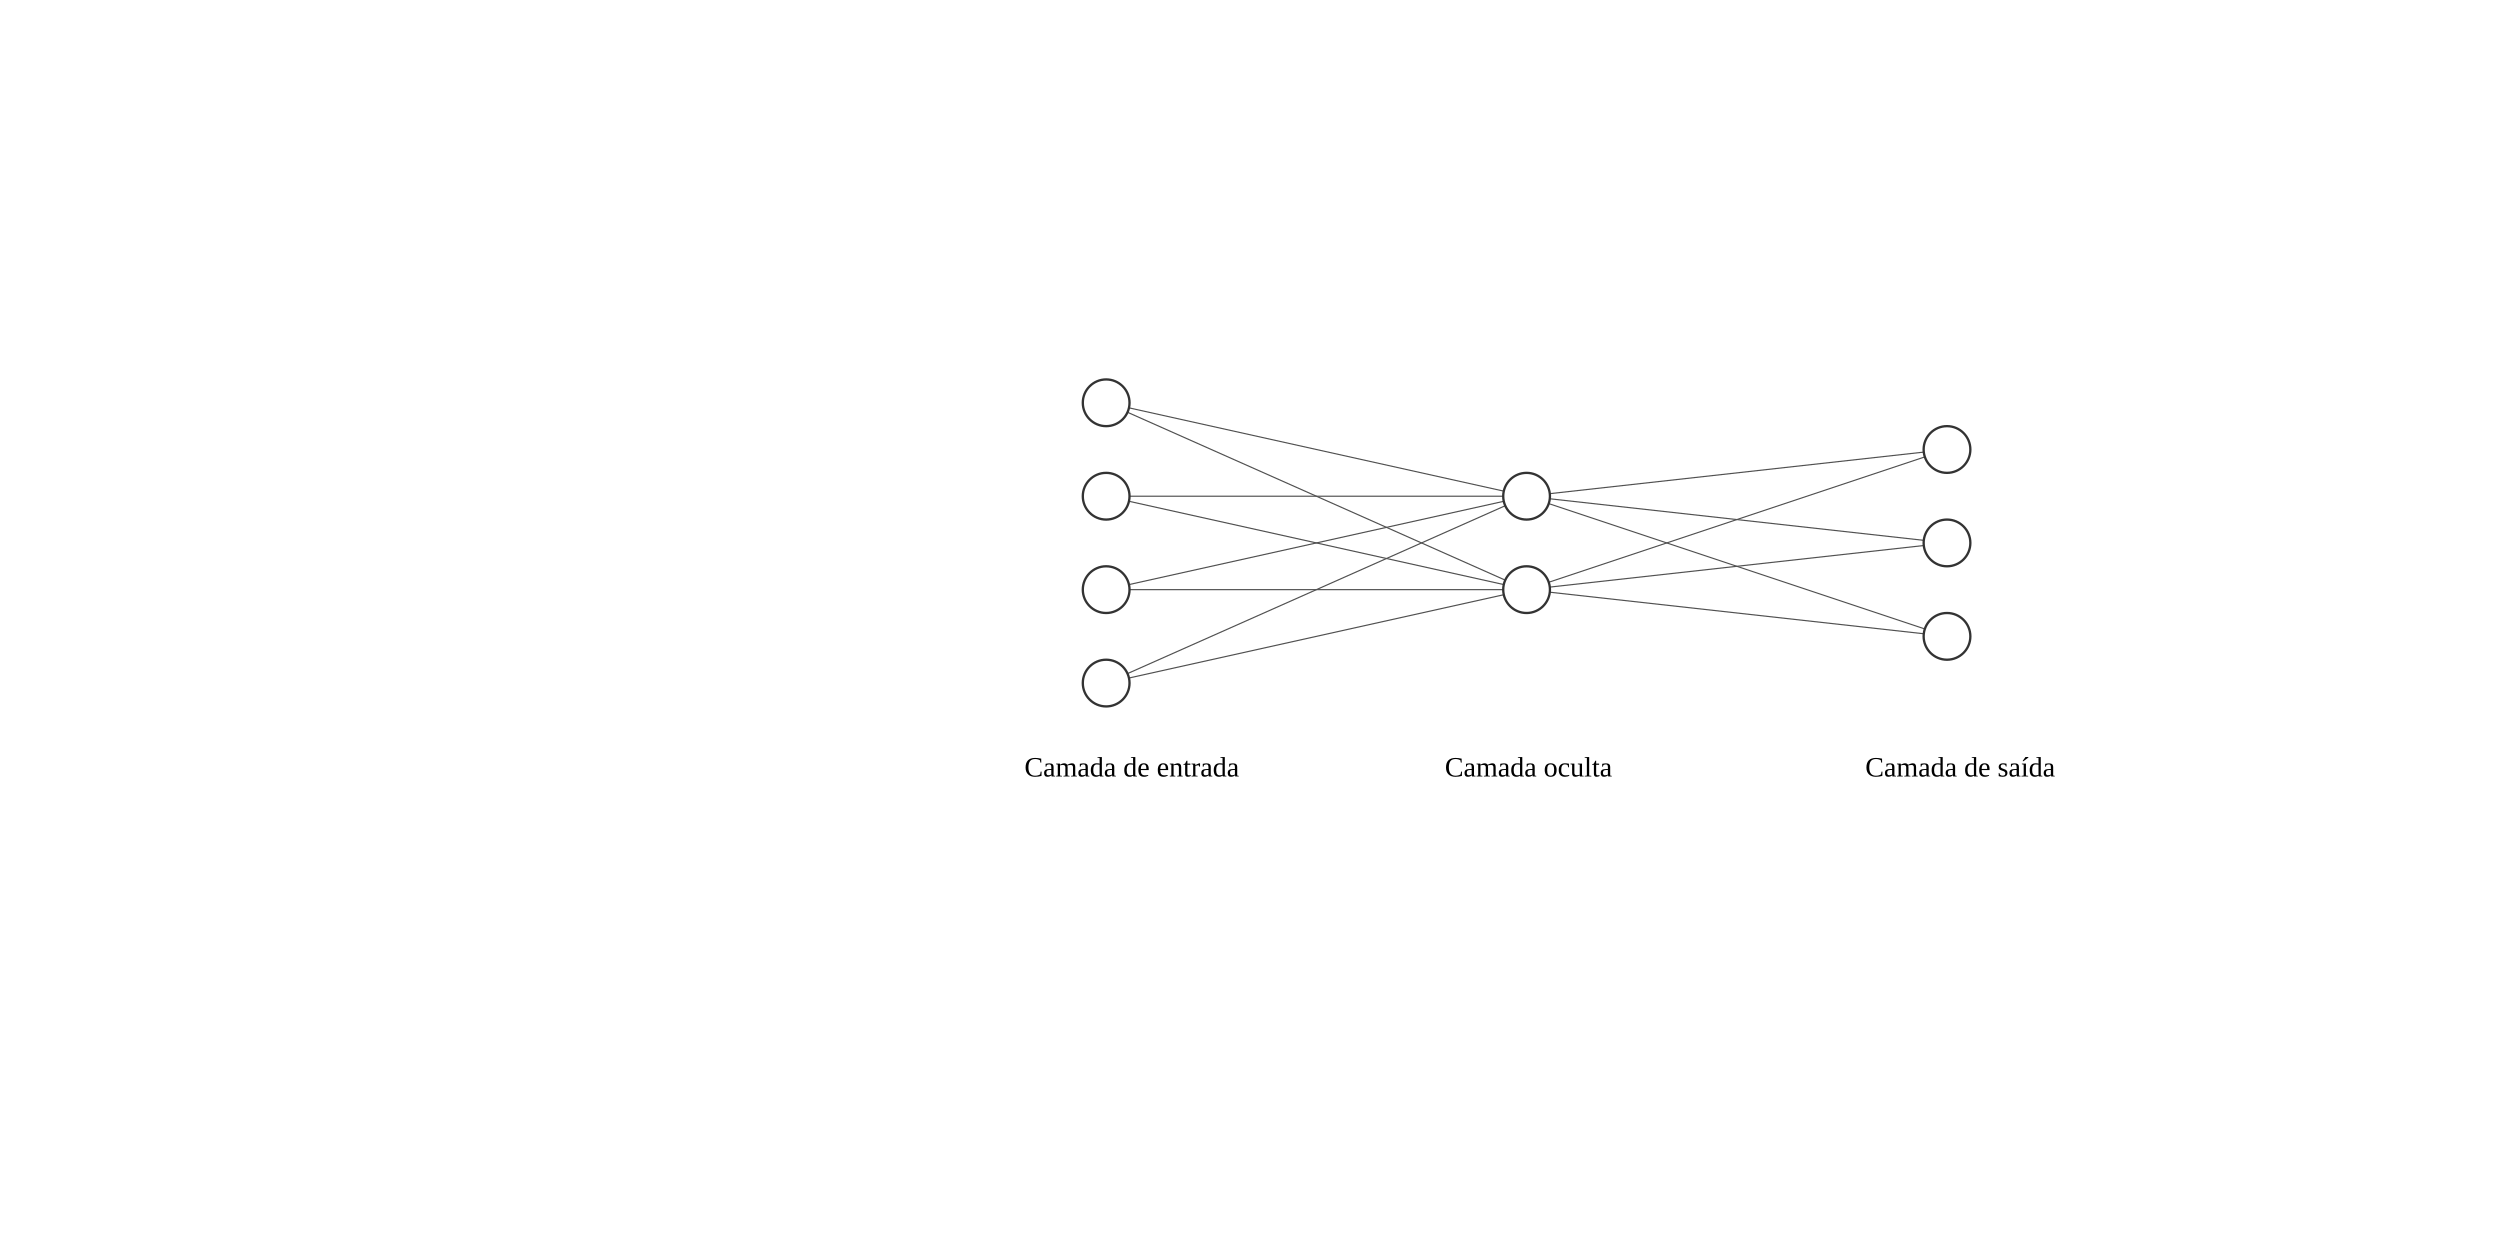
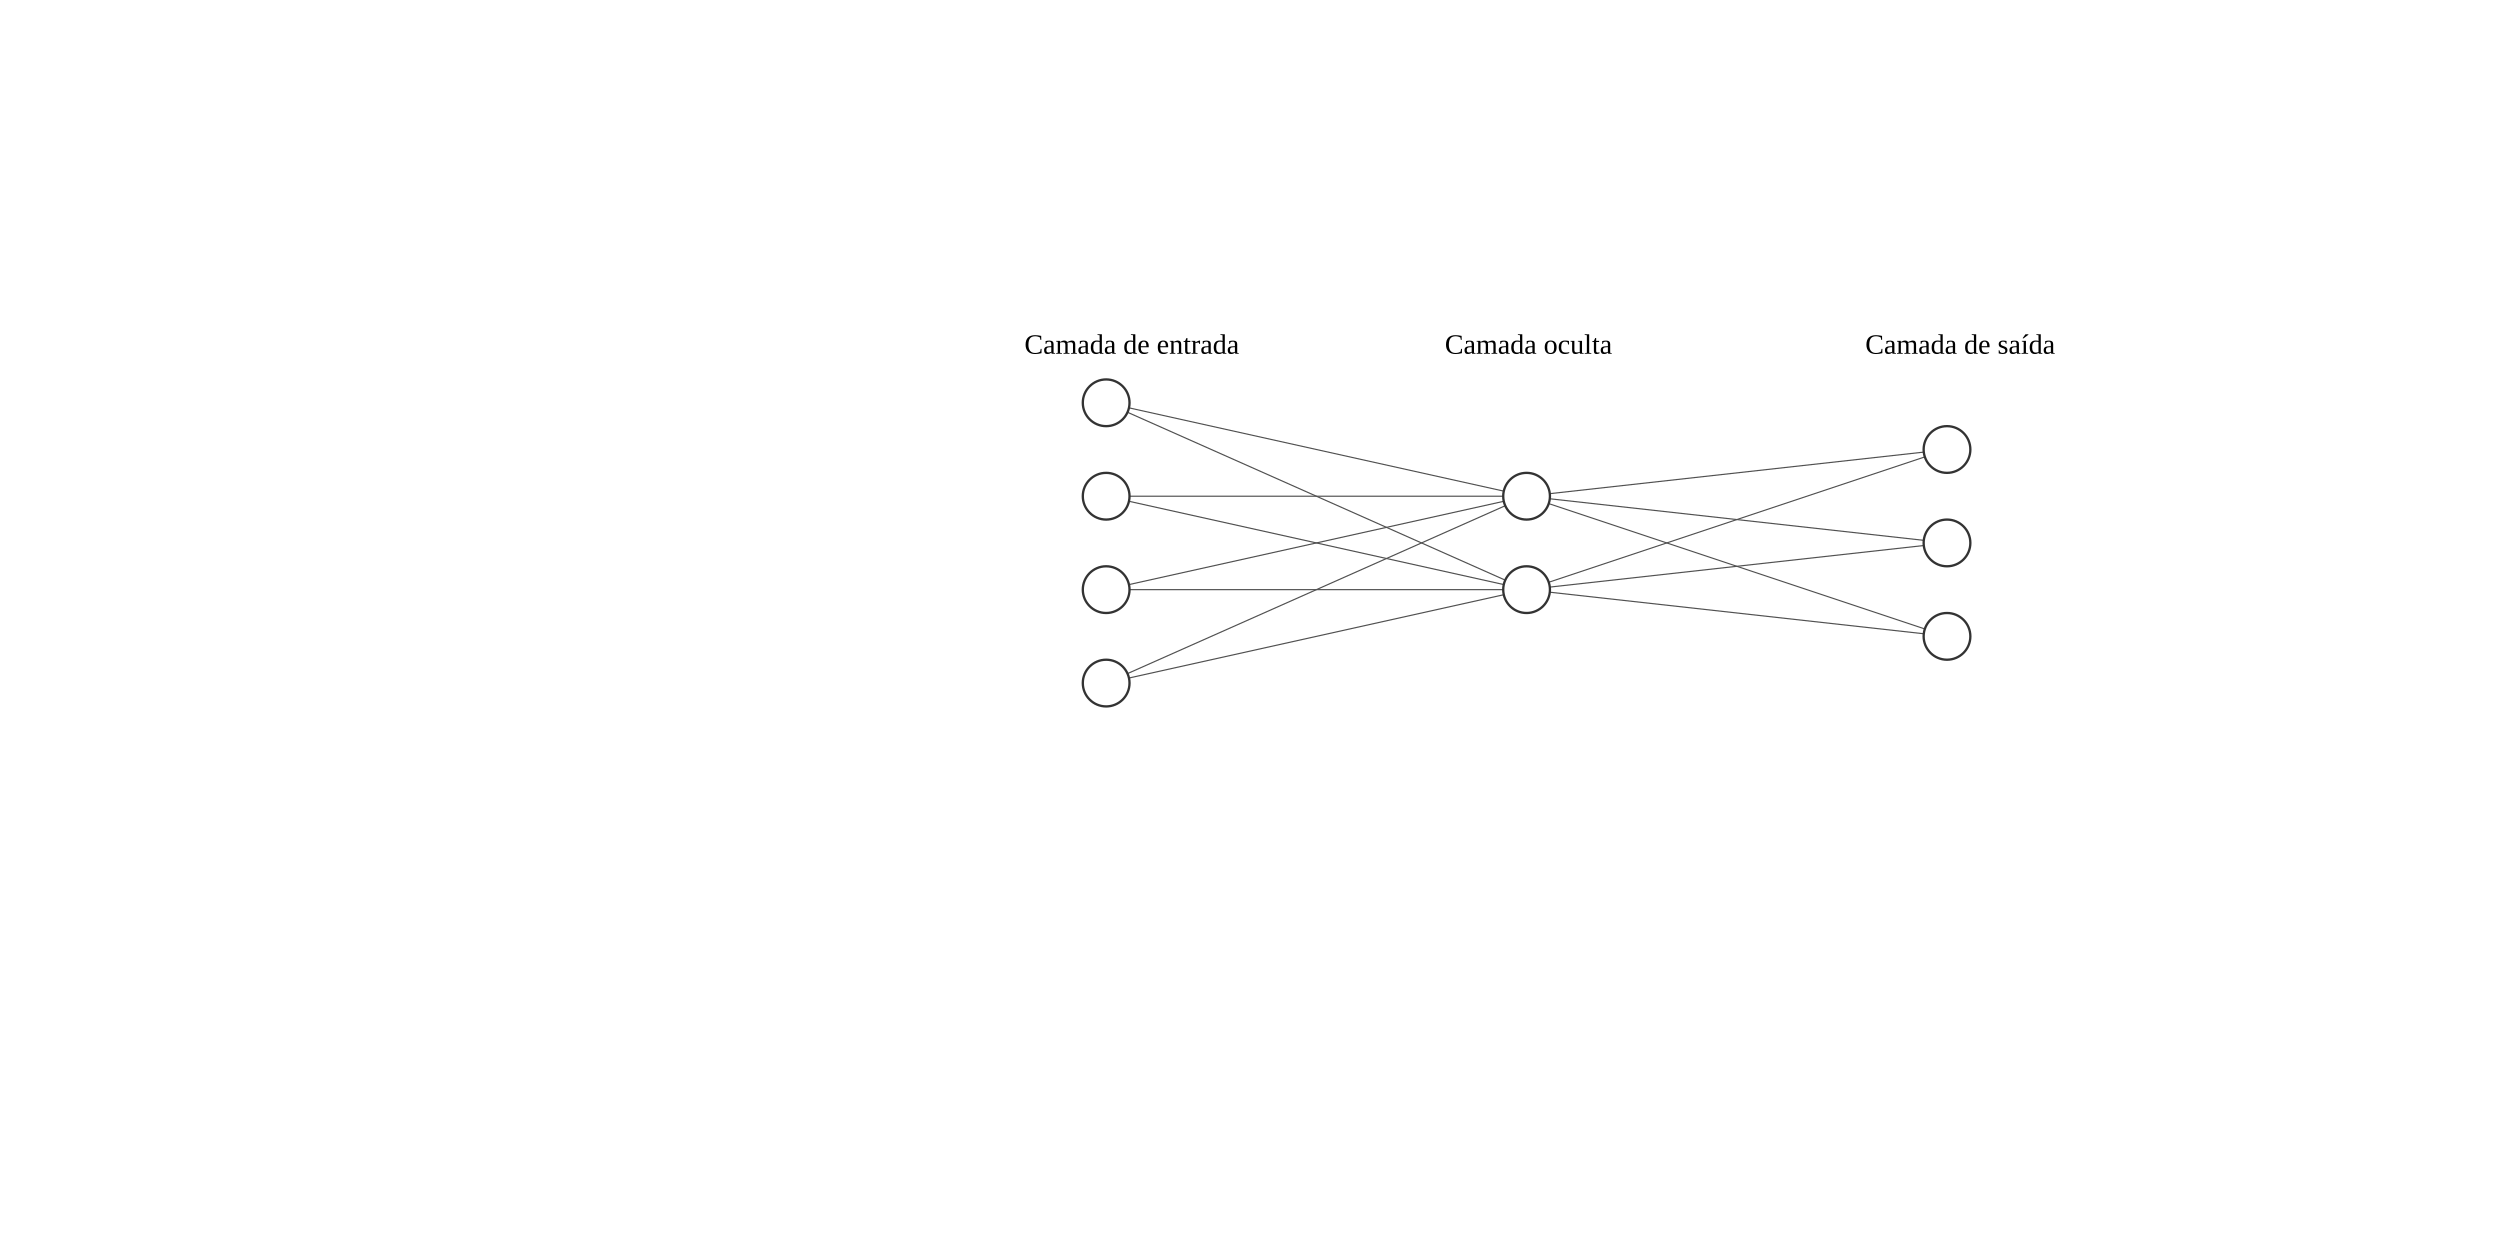
<svg xmlns="http://www.w3.org/2000/svg" width="1916" height="958" style="cursor: move;" version="1.1" id="svg16">
  <g transform="translate(-580.6986,-423.4319) scale(1.79005)" id="g16">
    <path class="link" marker-end="" d="M798,409, 978,449" style="stroke-width: 0.5; stroke-opacity: 1; stroke: rgb(80, 80, 80); fill: none;" id="path1" />
    <path class="link" marker-end="" d="M798,409, 978,489" style="stroke-width: 0.5; stroke-opacity: 1; stroke: rgb(80, 80, 80); fill: none;" id="path2" />
    <path class="link" marker-end="" d="M798,449, 978,449" style="stroke-width: 0.5; stroke-opacity: 1; stroke: rgb(80, 80, 80); fill: none;" id="path3" />
    <path class="link" marker-end="" d="M798,449, 978,489" style="stroke-width: 0.5; stroke-opacity: 1; stroke: rgb(80, 80, 80); fill: none;" id="path4" />
    <path class="link" marker-end="" d="M798,489, 978,449" style="stroke-width: 0.5; stroke-opacity: 1; stroke: rgb(80, 80, 80); fill: none;" id="path5" />
    <path class="link" marker-end="" d="M798,489, 978,489" style="stroke-width: 0.5; stroke-opacity: 1; stroke: rgb(80, 80, 80); fill: none;" id="path6" />
    <path class="link" marker-end="" d="M798,529, 978,449" style="stroke-width: 0.5; stroke-opacity: 1; stroke: rgb(80, 80, 80); fill: none;" id="path7" />
    <path class="link" marker-end="" d="M798,529, 978,489" style="stroke-width: 0.5; stroke-opacity: 1; stroke: rgb(80, 80, 80); fill: none;" id="path8" />
    <path class="link" marker-end="" d="M978,449, 1158,429" style="stroke-width: 0.5; stroke-opacity: 1; stroke: rgb(80, 80, 80); fill: none;" id="path9" />
    <path class="link" marker-end="" d="M978,489, 1158,429" style="stroke-width: 0.5; stroke-opacity: 1; stroke: rgb(80, 80, 80); fill: none;" id="path10" />
    <path class="link" marker-end="" d="M978,449, 1158,469" style="stroke-width: 0.5; stroke-opacity: 1; stroke: rgb(80, 80, 80); fill: none;" id="path11" />
    <path class="link" marker-end="" d="M978,489, 1158,469" style="stroke-width: 0.5; stroke-opacity: 1; stroke: rgb(80, 80, 80); fill: none;" id="path12" />
    <path class="link" marker-end="" d="M978,449, 1158,509" style="stroke-width: 0.5; stroke-opacity: 1; stroke: rgb(80, 80, 80); fill: none;" id="path13" />
    <path class="link" marker-end="" d="M978,489, 1158,509" style="stroke-width: 0.5; stroke-opacity: 1; stroke: rgb(80, 80, 80); fill: none;" id="path14" />
    <circle r="10" class="node" id="0_0" cx="798" cy="409" style="fill: rgb(255, 255, 255); stroke: rgb(51, 51, 51);" />
    <circle r="10" class="node" id="0_1" cx="798" cy="449" style="fill: rgb(255, 255, 255); stroke: rgb(51, 51, 51);" />
    <circle r="10" class="node" id="0_2" cx="798" cy="489" style="fill: rgb(255, 255, 255); stroke: rgb(51, 51, 51);" />
    <circle r="10" class="node" id="0_3" cx="798" cy="529" style="fill: rgb(255, 255, 255); stroke: rgb(51, 51, 51);" />
    <circle r="10" class="node" id="1_0" cx="978" cy="449" style="fill: rgb(255, 255, 255); stroke: rgb(51, 51, 51);" />
    <circle r="10" class="node" id="1_1" cx="978" cy="489" style="fill: rgb(255, 255, 255); stroke: rgb(51, 51, 51);" />
-     <text class="text" x="763" y="569" style="font-size:12px" id="text14">Camada de entrada</text>
-     <text class="text" x="943" y="569" style="font-size:12px" id="text15">
-       <tspan id="tspan16" x="943" y="569">Camada oculta</tspan>
-       <tspan id="tspan17" x="943" y="584" />
+     <text class="text" x="763" y="387.999" style="font-size:12px" id="text14">Camada de entrada</text>
+     <text class="text" x="943" y="387.999" style="font-size:12px" id="text15">
+       <tspan id="tspan16" x="943" y="387.999">Camada oculta</tspan>
+       <tspan id="tspan17" x="943" y="402.999" />
    </text>
    <circle r="10" class="node" id="2_0" cx="1158" cy="429" style="fill: rgb(255, 255, 255); stroke: rgb(51, 51, 51);" />
-     <text class="text" x="1123" y="569" style="font-size:12px" id="text16">Camada de saída</text>
+     <text class="text" x="1123" y="387.999" style="font-size:12px" id="text16">Camada de saída</text>
    <circle r="10" class="node" id="2_1" cx="1158" cy="469" style="fill: rgb(255, 255, 255); stroke: rgb(51, 51, 51);" />
    <circle r="10" class="node" id="2_2" cx="1158" cy="509" style="fill: rgb(255, 255, 255); stroke: rgb(51, 51, 51);" />
  </g>
  <defs id="defs16">
    <marker id="arrow" viewBox="0 -5 10 10" markerWidth="7" markerHeight="7" orient="auto" refX="40">
      <path d="M0,-5L10,0L0,5" style="stroke: rgb(80, 80, 80); fill: none;" id="path16" />
    </marker>
  </defs>
</svg>
